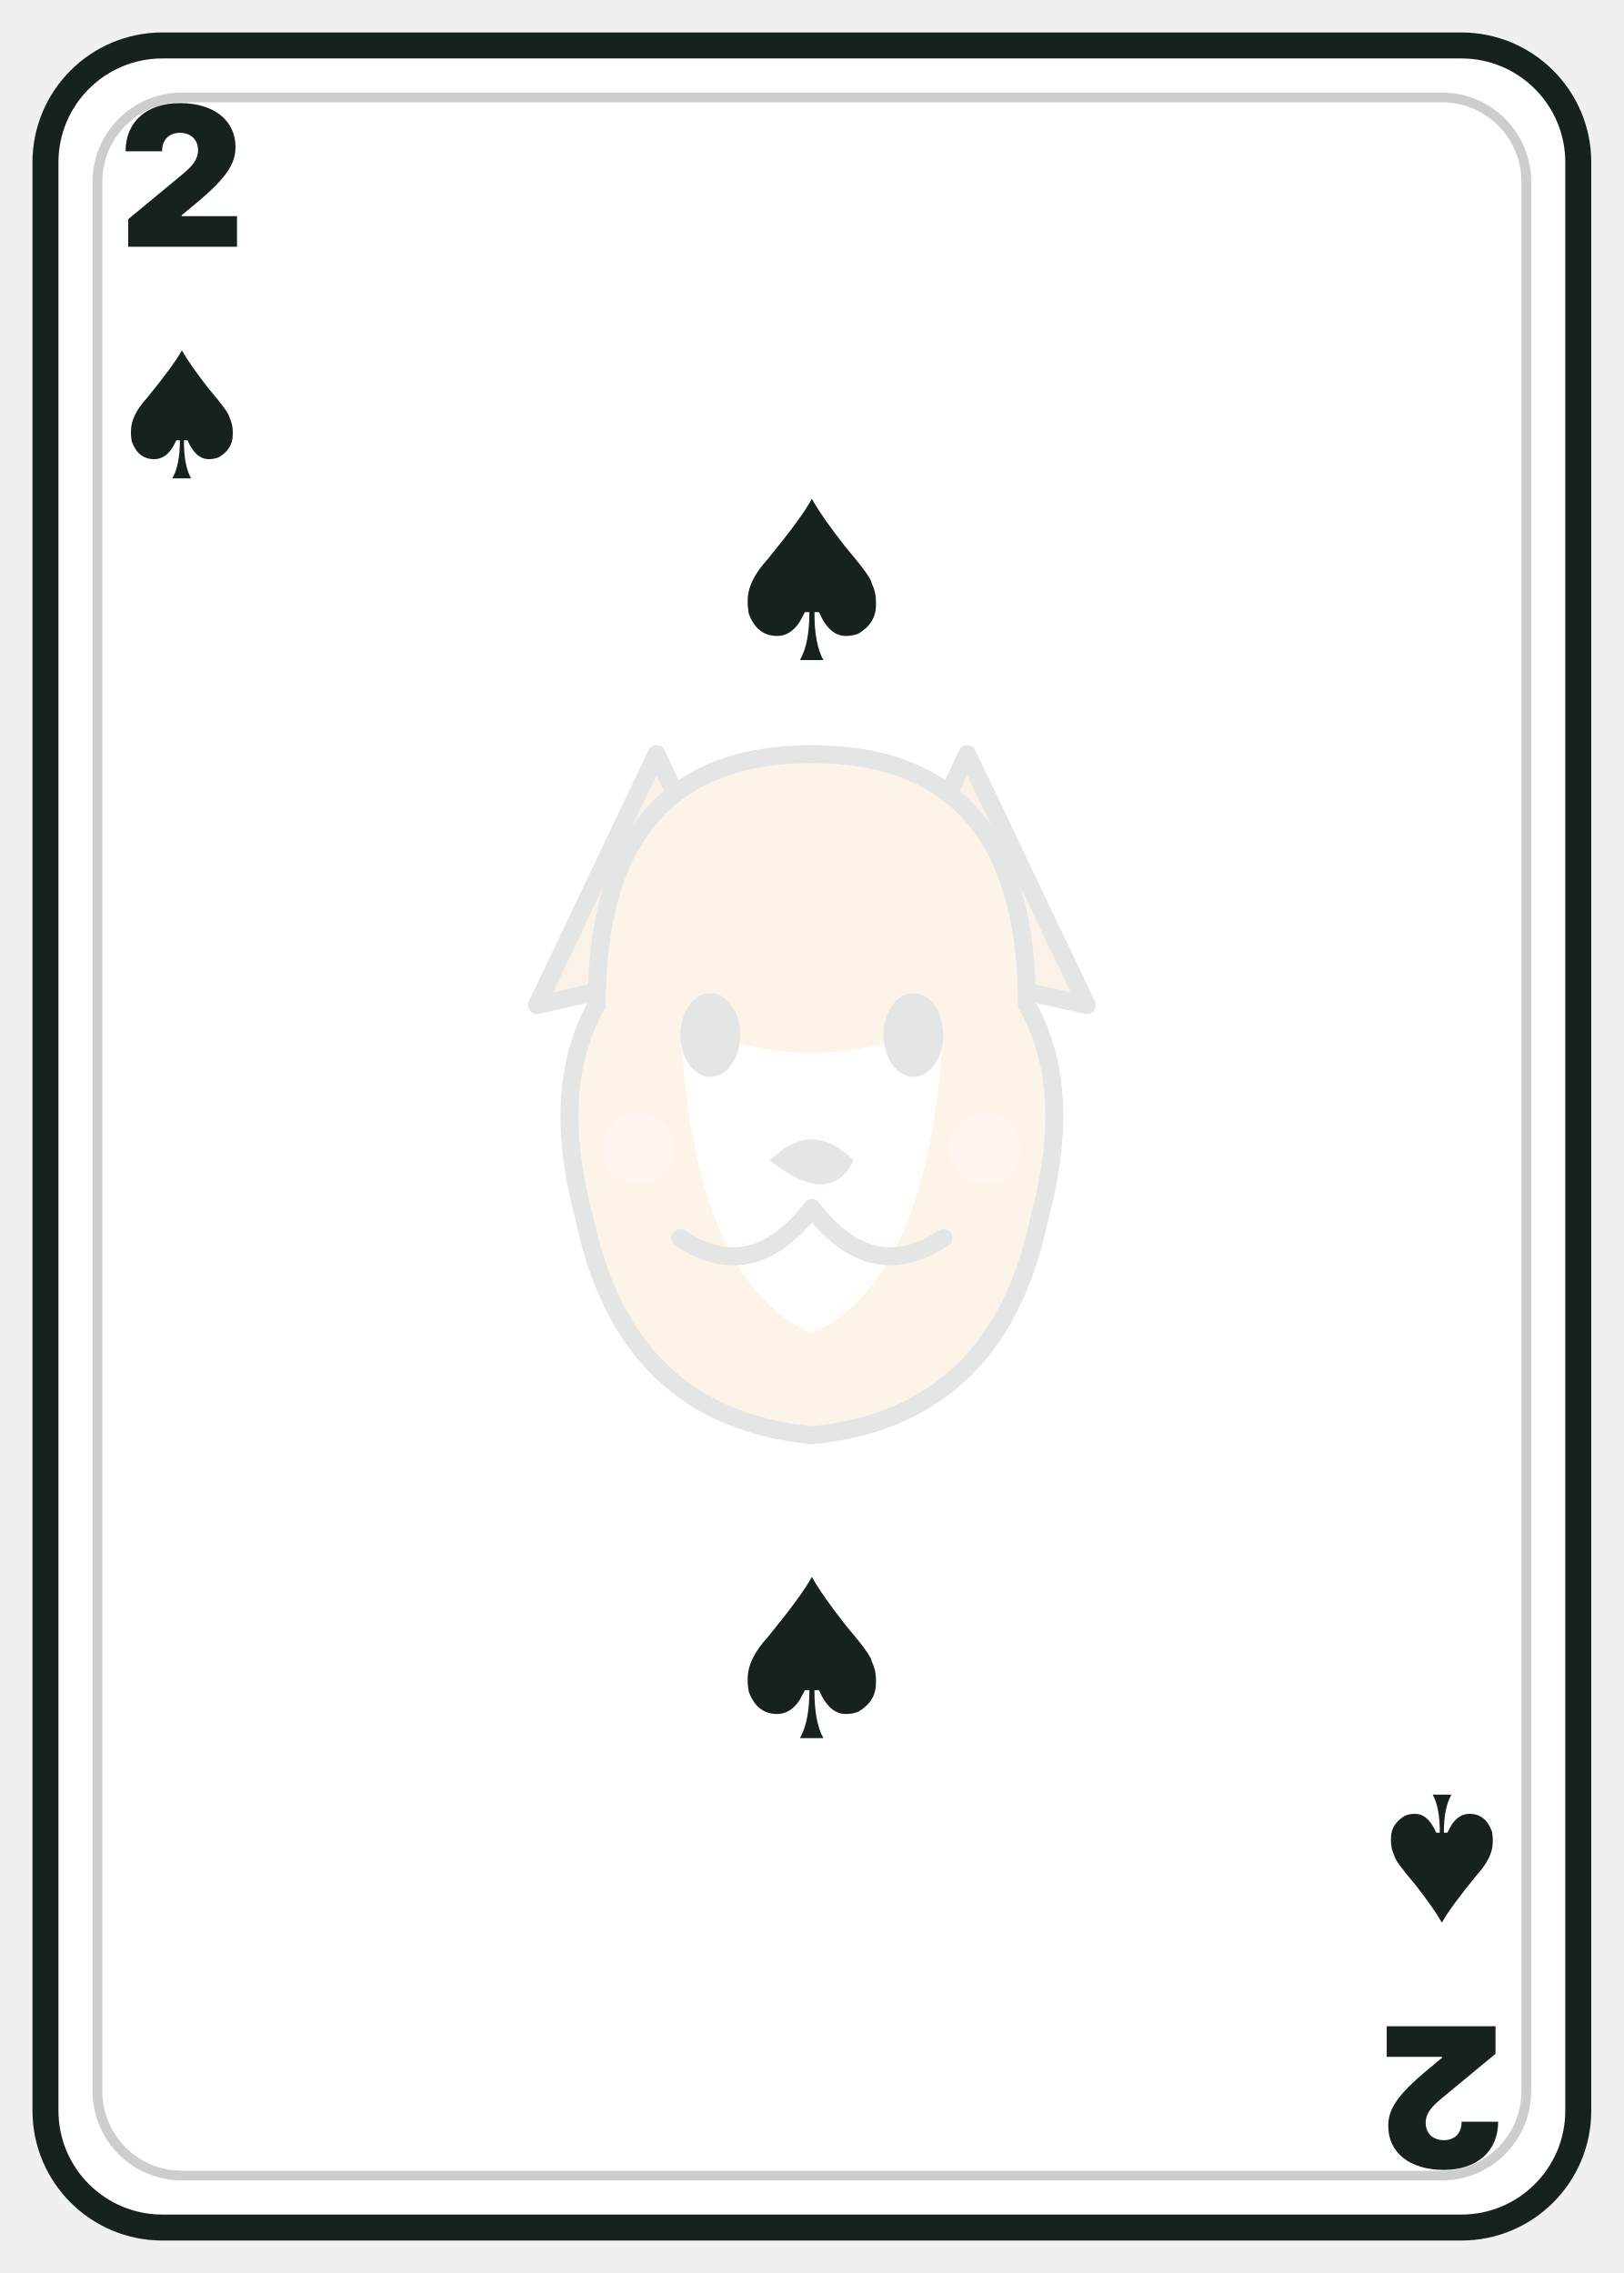
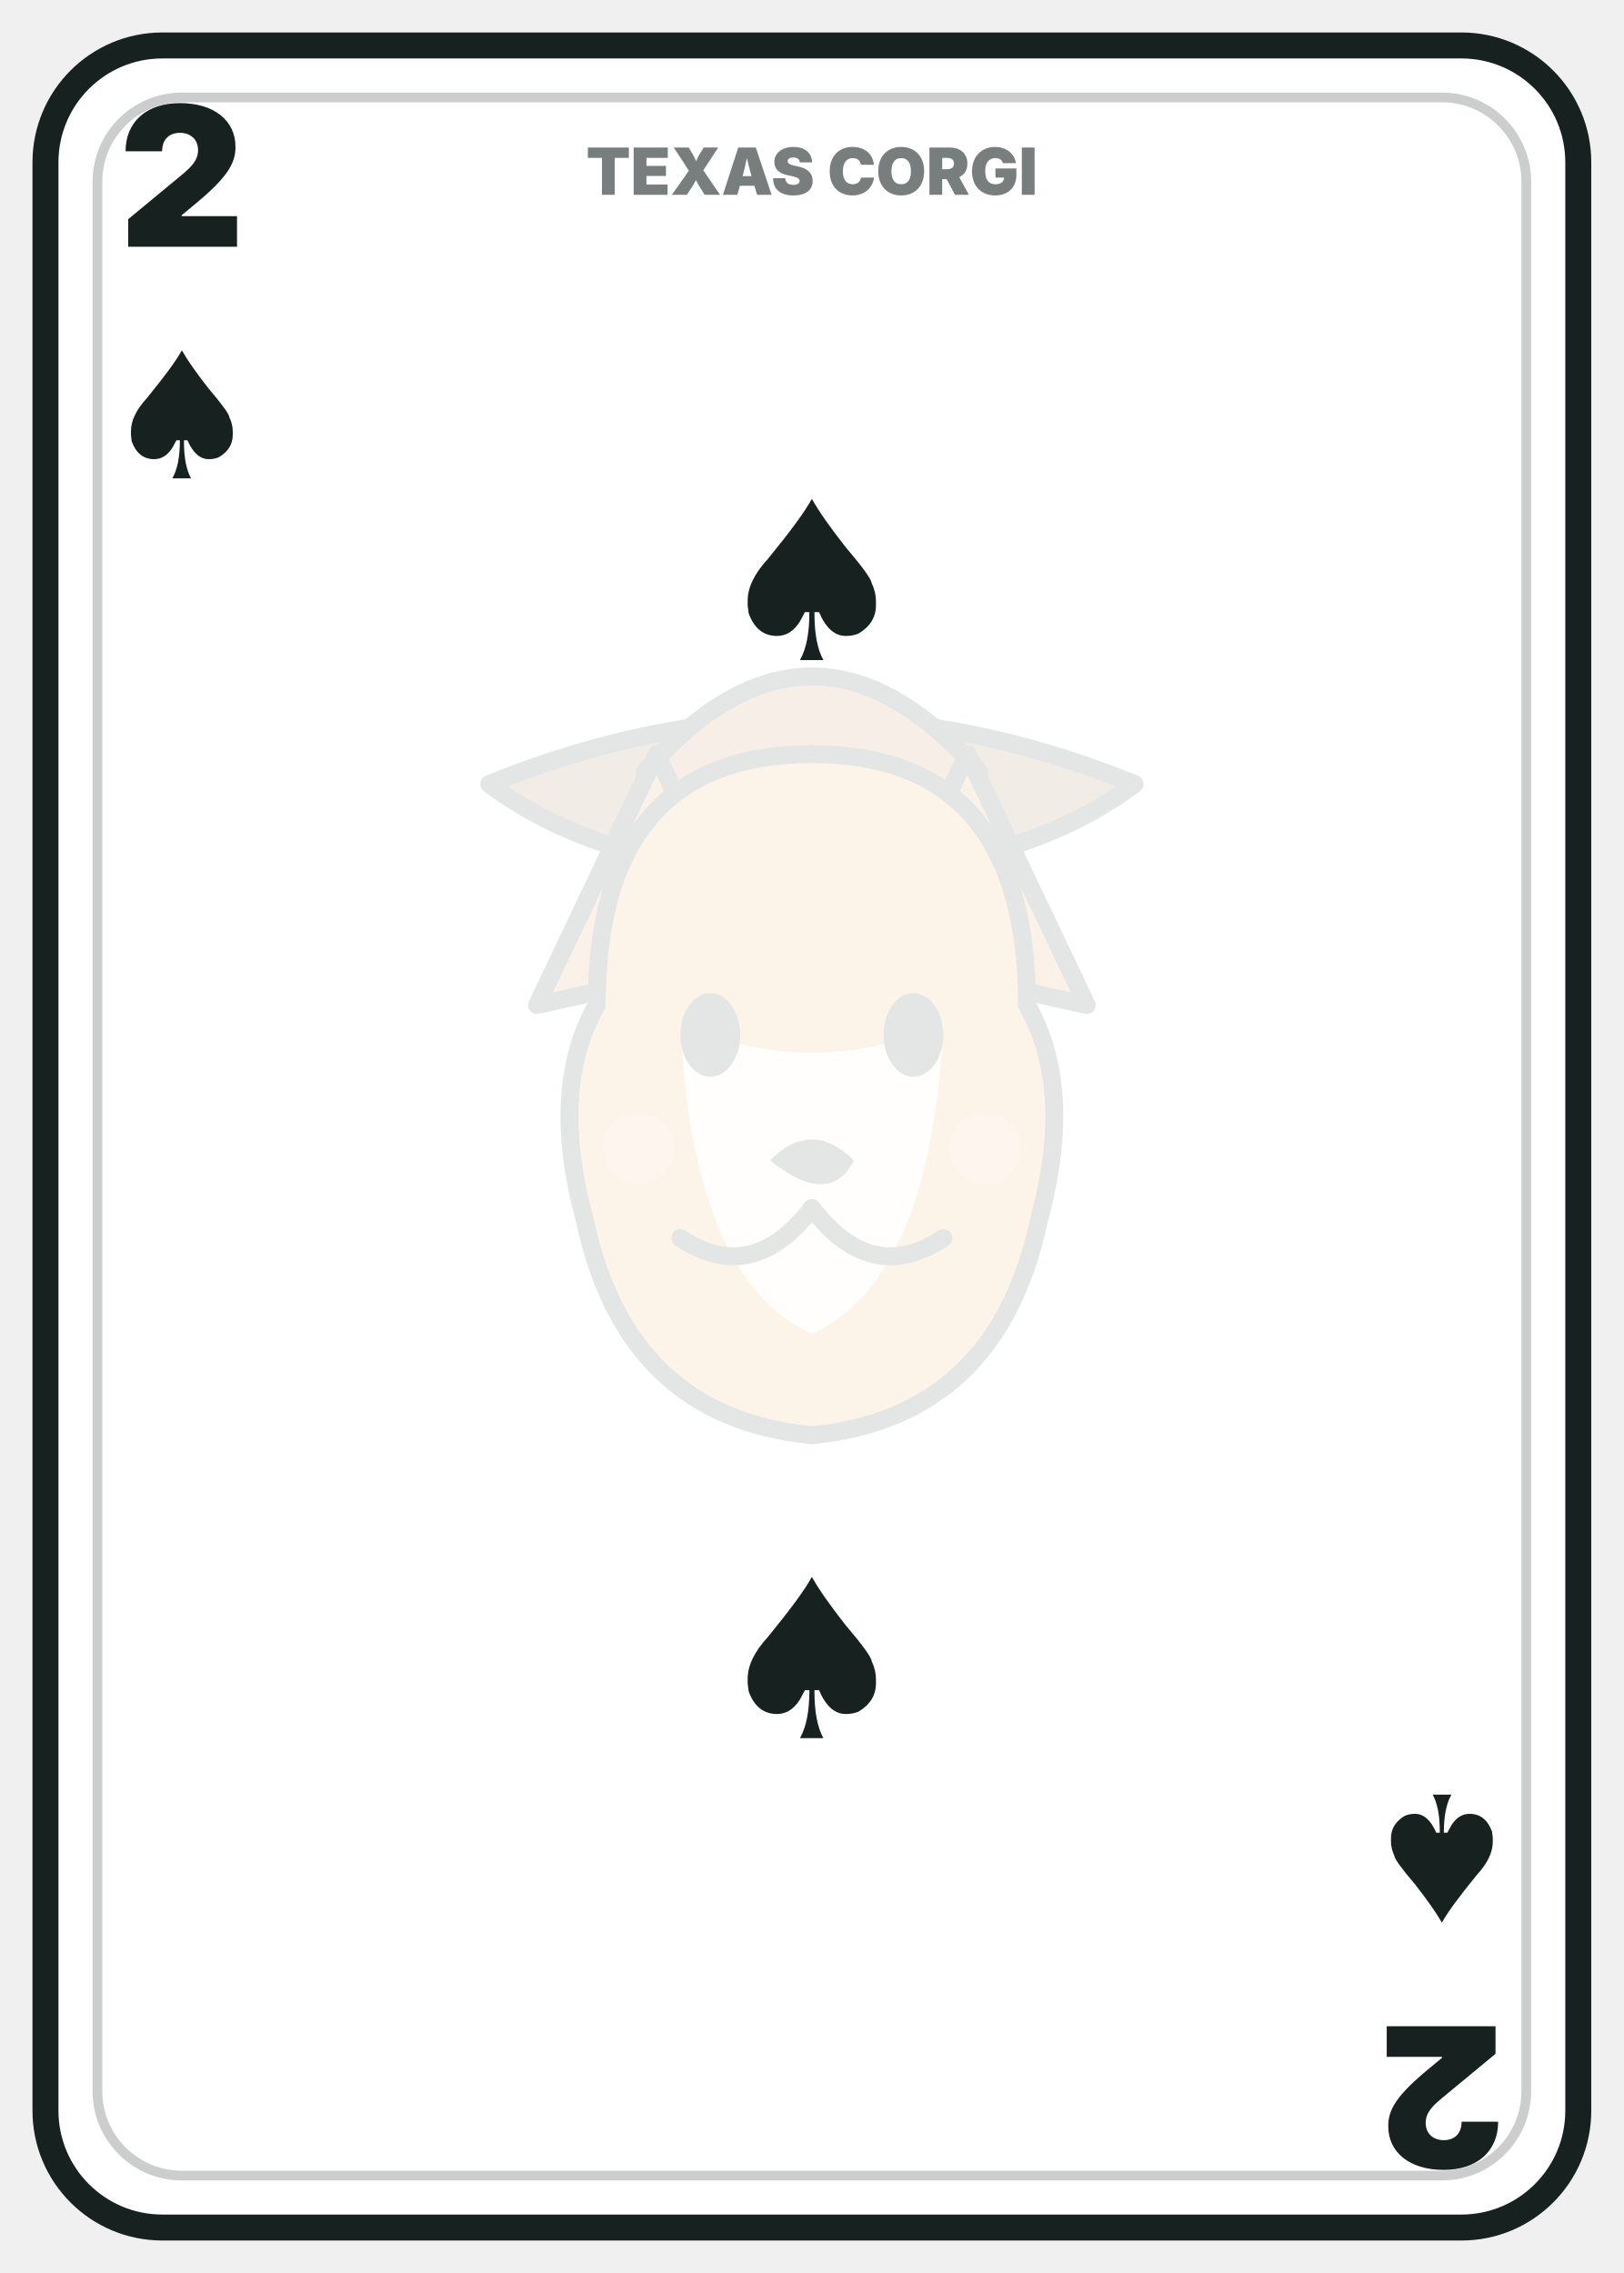
<svg xmlns="http://www.w3.org/2000/svg" width="250" height="350" viewBox="0 0 250 350" role="img" aria-labelledby="title desc">
  <rect x="7" y="7" width="236" height="336" rx="18" fill="#ffffff" stroke="#17211f" stroke-width="4" />
  <rect x="15" y="15" width="220" height="320" rx="13" fill="none" stroke="#17211f" stroke-width="1.5" opacity=".22" />
+   <text x="125" y="30" text-anchor="middle" font-family="Inter, Arial, sans-serif" font-size="10" font-weight="900" fill="#17211f" opacity=".58">TEXAS CORGI</text>
  <g>
    <text x="28" y="38" text-anchor="middle" font-family="Inter, Arial, sans-serif" font-size="30" font-weight="900" fill="#17211f">2</text>
    <text x="28" y="66" text-anchor="middle" dominant-baseline="middle" font-family="Georgia, serif" font-size="27" font-weight="900" fill="#17211f" opacity="1">♠</text>
  </g>
  <g transform="rotate(180 125 175)">
    <text x="28" y="38" text-anchor="middle" font-family="Inter, Arial, sans-serif" font-size="30" font-weight="900" fill="#17211f">2</text>
    <text x="28" y="66" text-anchor="middle" dominant-baseline="middle" font-family="Georgia, serif" font-size="27" font-weight="900" fill="#17211f" opacity="1">♠</text>
  </g>
  <g opacity=".12">
    <g transform="translate(125 175) scale(0.92)">
+       <path d="M -54 -59 q 54 -22 108 0 q -20 15 -54 15 t -54 -15z" fill="#8b5a2b" stroke="#17211f" stroke-width="3" stroke-linejoin="round" />
+       <path d="M -28 -61 q 28 -32 56 0 l -7 20 h -42z" fill="#b97835" stroke="#17211f" stroke-width="3" stroke-linejoin="round" />
+       <polygon points="4.286263797015736e-16,-65 1.728,-60.379 6.657,-60.163 2.796,-57.091 4.114,-52.337 1.8002307947466092e-16,-55.06 -4.114,-52.337 -2.796,-57.091 -6.657,-60.163 -1.728,-60.379" fill="#fff6e8" stroke="#17211f" stroke-width="1.2" stroke-linejoin="round" />
      <path d="M -46 -22 L -26 -64 L -10 -30 Z" fill="#d89038" stroke="#17211f" stroke-width="3" stroke-linejoin="round" />
      <path d="M 46 -22 L 26 -64 L 10 -30 Z" fill="#d89038" stroke="#17211f" stroke-width="3" stroke-linejoin="round" />
      <path d="M -36 -22 q 0 -42 36 -42 t 36 42 q 8 14 2 36 q -7 33 -38 36 q -31 -3 -38 -36 q -6 -22 2 -36z" fill="#e3a146" stroke="#17211f" stroke-width="3" />
      <path d="M -22 -19 q 22 10 44 0 q -2 43 -22 52 q -20 -9 -22 -52z" fill="#fff6e8" />
      <ellipse cx="-17" cy="-17" rx="5" ry="7" fill="#17211f" />
      <ellipse cx="17" cy="-17" rx="5" ry="7" fill="#17211f" />
      <path d="M -7 4 q 7 -7 14 0 q -4 8 -14 0z" fill="#17211f" />
      <path d="M 0 12 q -10 13 -22 5" fill="none" stroke="#17211f" stroke-width="3" stroke-linecap="round" />
      <path d="M 0 12 q 10 13 22 5" fill="none" stroke="#17211f" stroke-width="3" stroke-linecap="round" />
      <path d="M 117.64 203.52 q 7.36 12.88 14.72 0" fill="#e86f7a" stroke="#17211f" stroke-width="1.84" stroke-linecap="round" />
      <circle cx="-29" cy="2" r="6" fill="#f3b283" opacity=".72" />
      <circle cx="29" cy="2" r="6" fill="#f3b283" opacity=".72" />
    </g>
  </g>
  <text x="125" y="92" text-anchor="middle" dominant-baseline="middle" font-family="Georgia, serif" font-size="34" font-weight="900" fill="#17211f" opacity="1">♠</text>
  <text x="125" y="258" text-anchor="middle" dominant-baseline="middle" font-family="Georgia, serif" font-size="34" font-weight="900" fill="#17211f" opacity="1">♠</text>
</svg>
